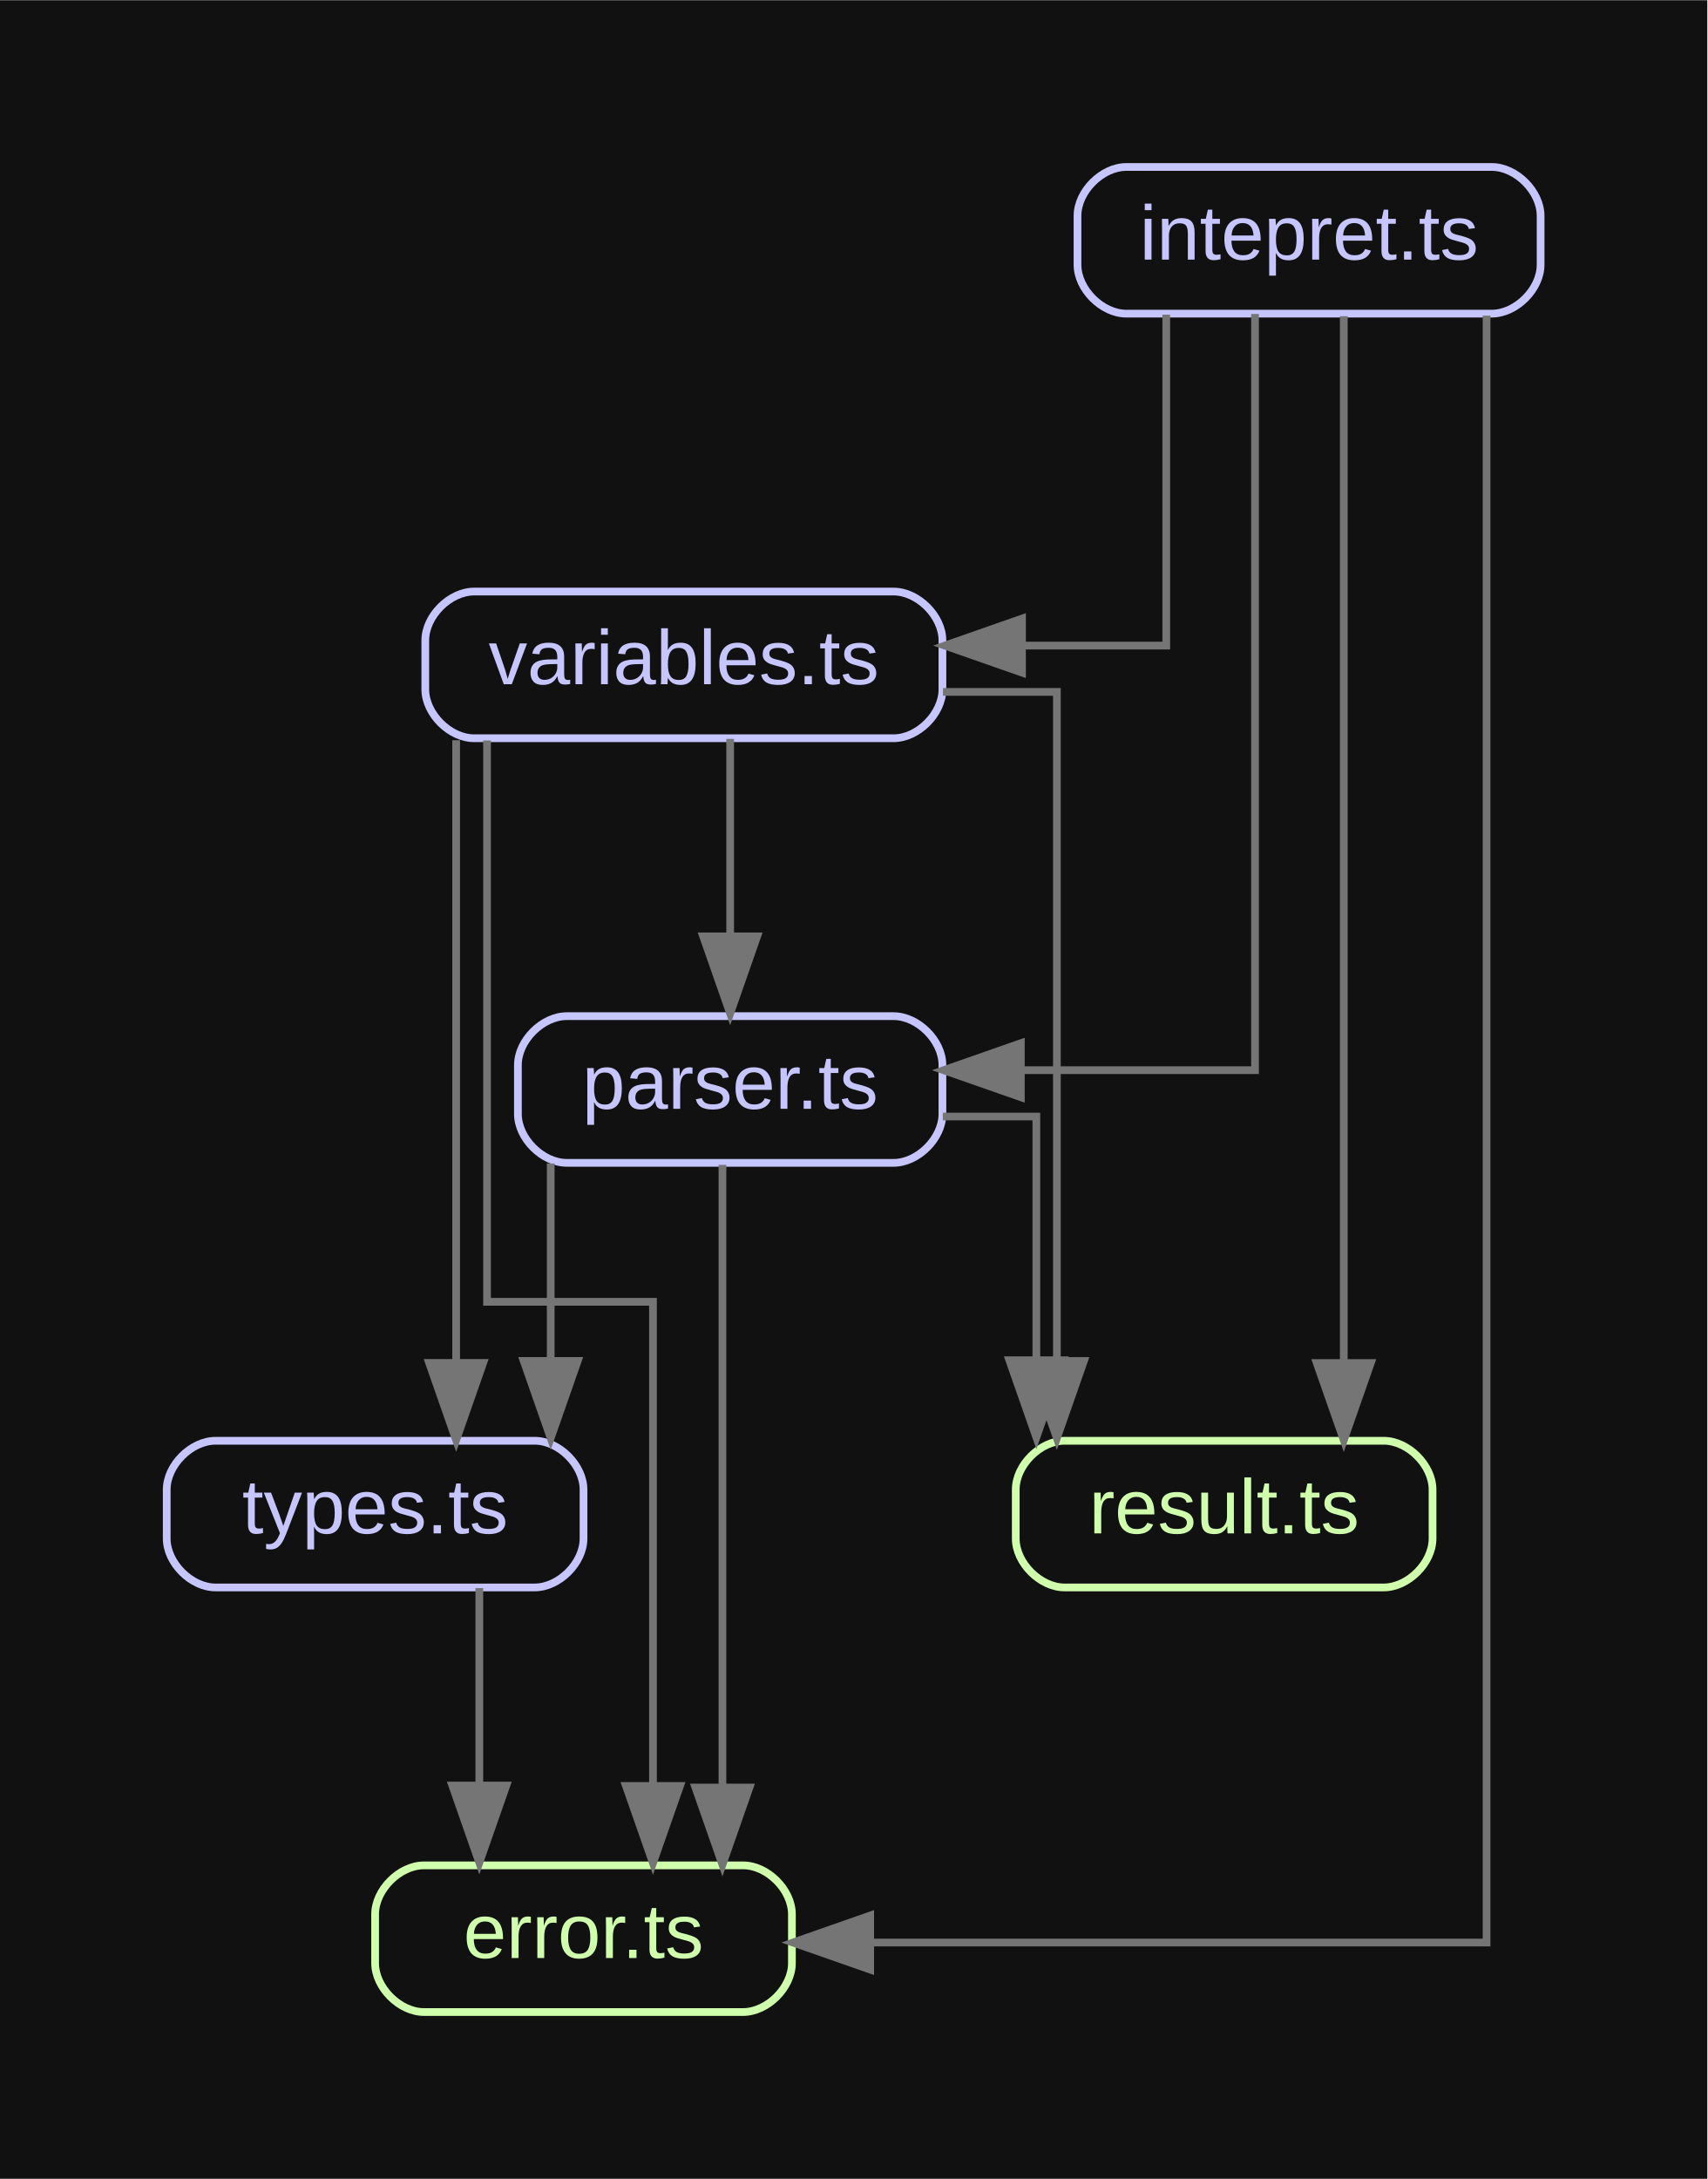
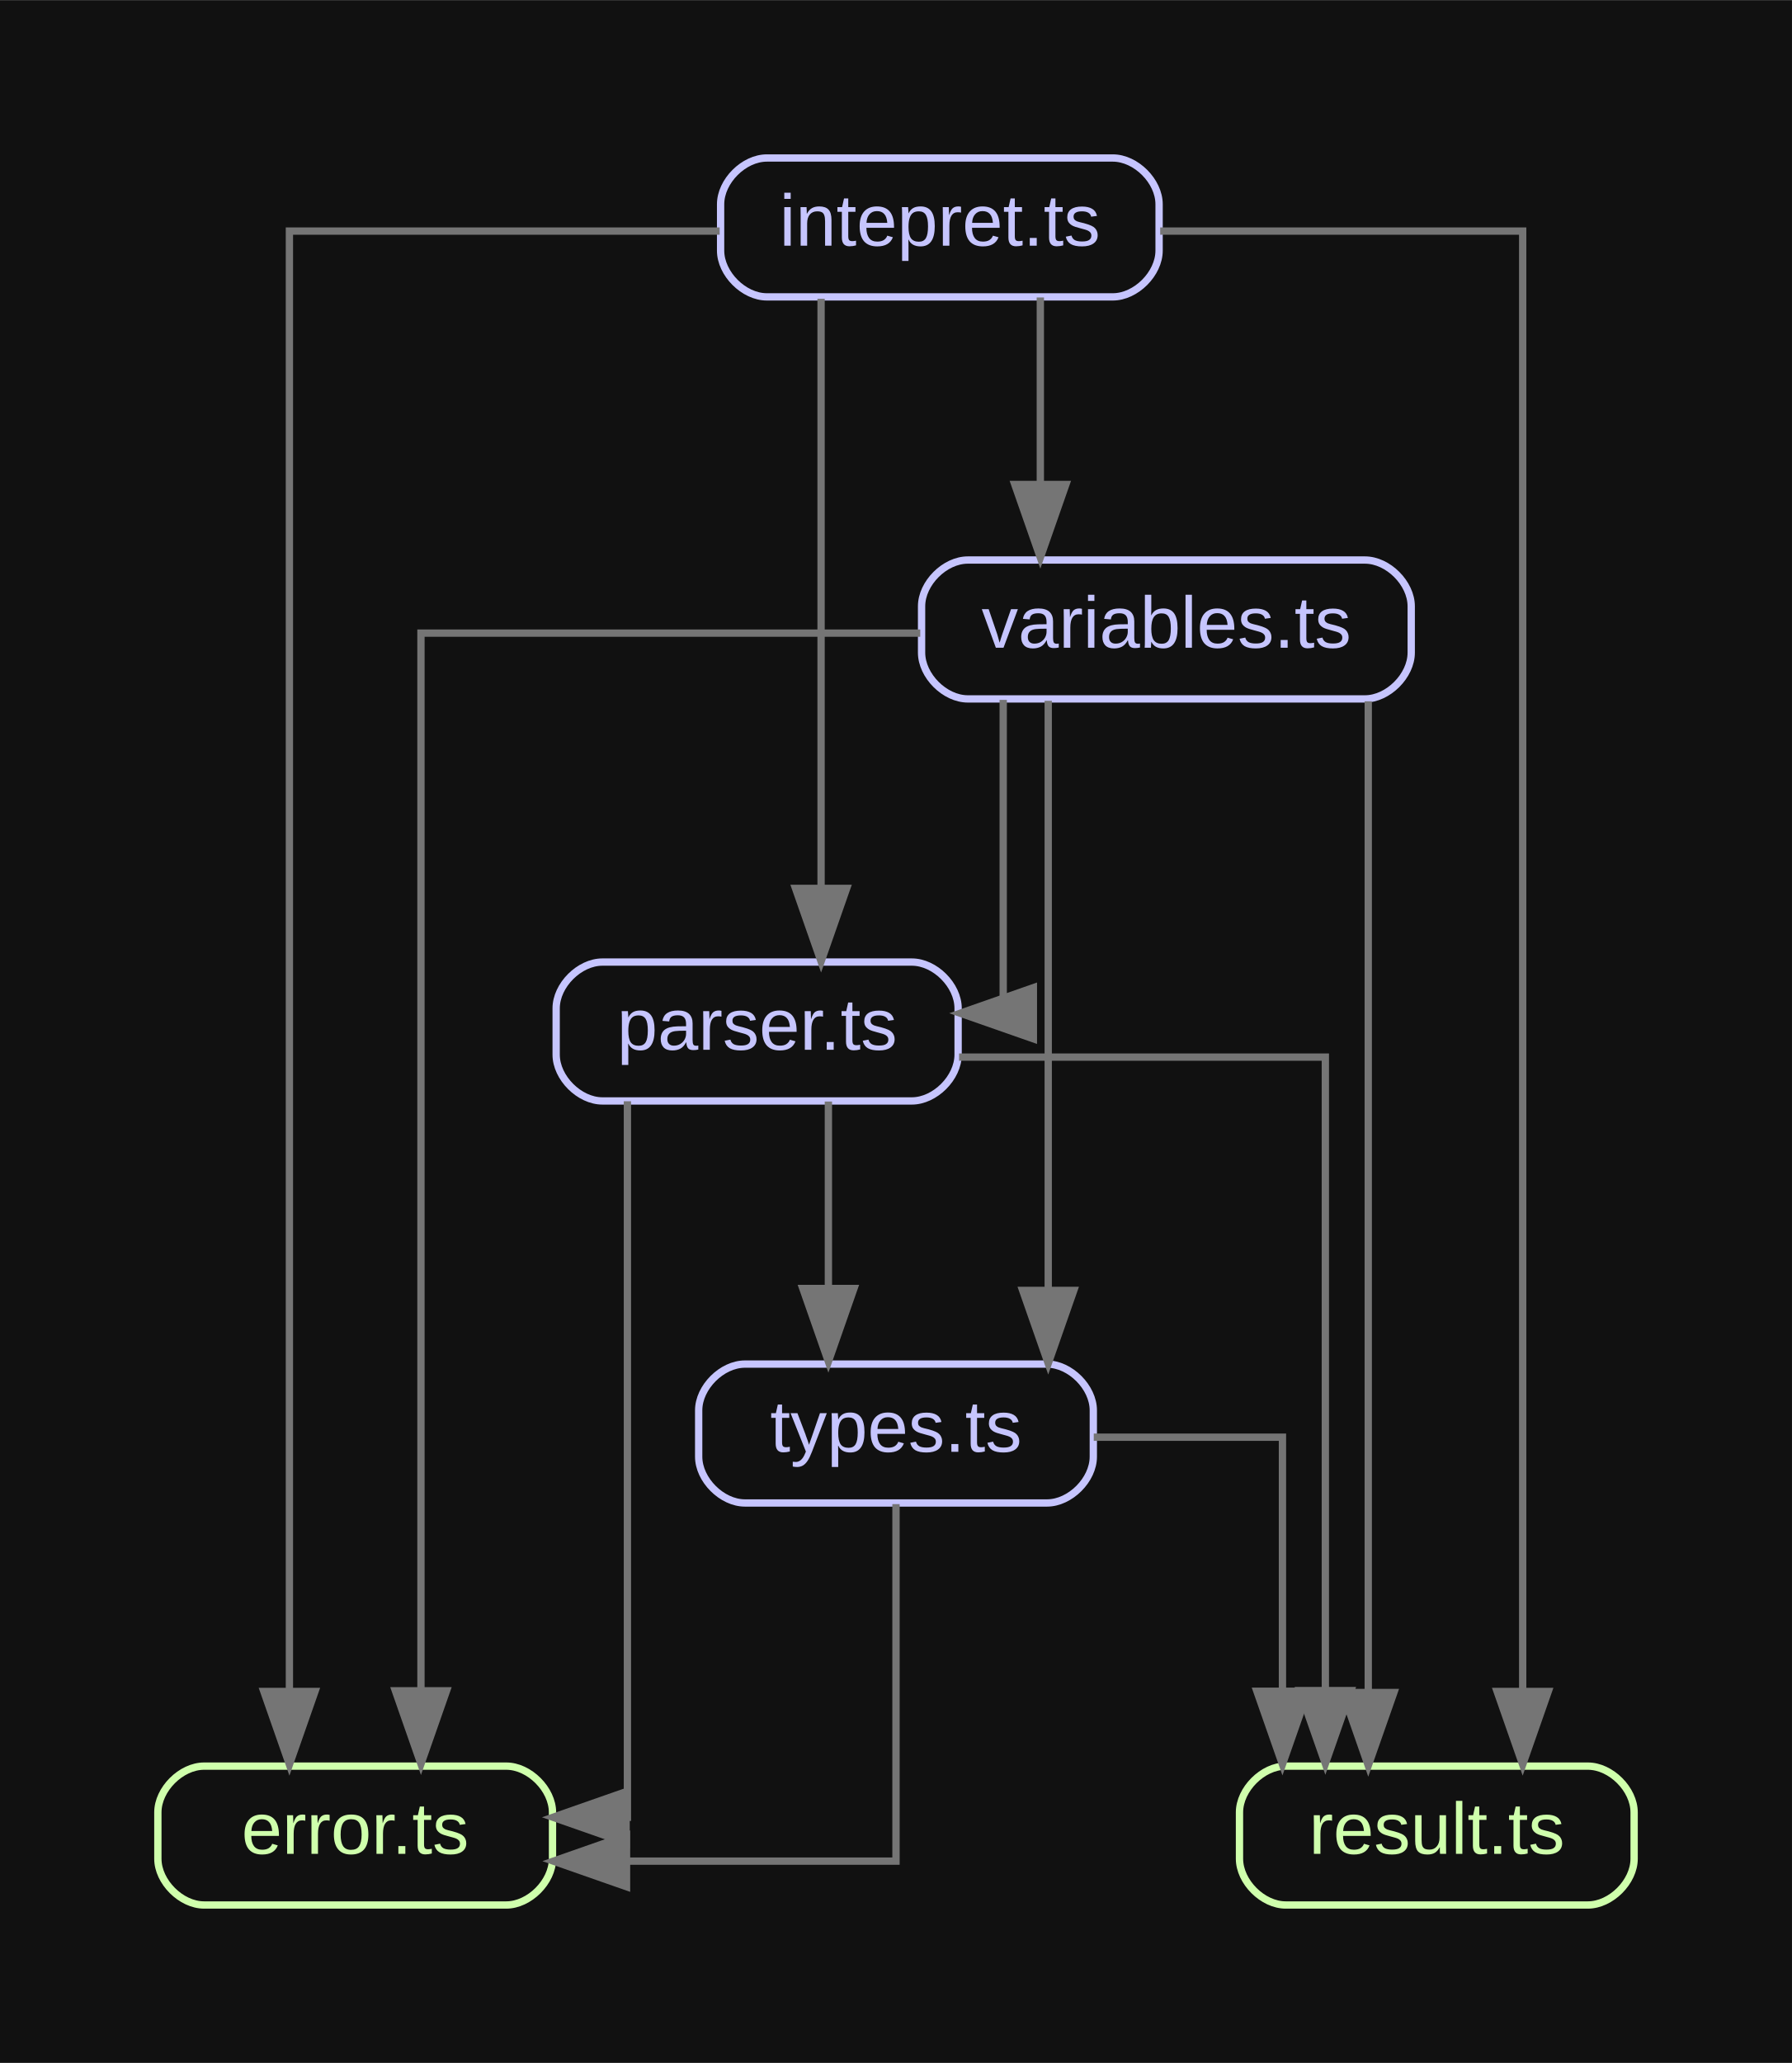
- <svg xmlns="http://www.w3.org/2000/svg" width="221pt" height="282pt" viewBox="0.00 0.00 221.20 282.20">
+ <svg xmlns="http://www.w3.org/2000/svg" width="245pt" height="282pt" viewBox="0.00 0.00 245.20 282.20">
  <g id="graph0" class="graph" transform="scale(1 1) rotate(0) translate(21.6 260.6)">
-     <polygon fill="#111111" stroke="transparent" points="-21.6,21.6 -21.6,-260.6 199.6,-260.6 199.6,21.6 -21.6,21.6" />
+     <polygon fill="#111111" stroke="transparent" points="-21.6,21.6 -21.6,-260.6 223.6,-260.6 223.6,21.6 -21.6,21.6" />
    <g id="node1" class="node">
-       <path fill="none" stroke="#cfffac" d="M74.67,-19C74.67,-19 33.33,-19 33.33,-19 30.17,-19 27,-15.83 27,-12.67 27,-12.67 27,-6.33 27,-6.33 27,-3.17 30.17,0 33.33,0 33.33,0 74.67,0 74.67,0 77.83,0 81,-3.17 81,-6.33 81,-6.33 81,-12.67 81,-12.67 81,-15.83 77.83,-19 74.67,-19" />
-       <text text-anchor="middle" x="54" y="-7" font-family="Arial" font-size="10.00" fill="#cfffac">error.ts</text>
+       <path fill="none" stroke="#cfffac" d="M47.67,-19C47.67,-19 6.33,-19 6.33,-19 3.17,-19 0,-15.83 0,-12.67 0,-12.67 0,-6.33 0,-6.33 0,-3.17 3.17,0 6.33,0 6.33,0 47.67,0 47.67,0 50.83,0 54,-3.17 54,-6.33 54,-6.33 54,-12.67 54,-12.67 54,-15.83 50.83,-19 47.67,-19" />
+       <text text-anchor="middle" x="27" y="-7" font-family="Arial" font-size="10.00" fill="#cfffac">error.ts</text>
    </g>
    <g id="node2" class="node">
-       <path fill="none" stroke="#c6c5fe" d="M171.67,-239C171.67,-239 124.33,-239 124.33,-239 121.17,-239 118,-235.83 118,-232.67 118,-232.67 118,-226.33 118,-226.33 118,-223.17 121.17,-220 124.33,-220 124.33,-220 171.67,-220 171.67,-220 174.83,-220 178,-223.17 178,-226.33 178,-226.33 178,-232.67 178,-232.67 178,-235.83 174.83,-239 171.67,-239" />
-       <text text-anchor="middle" x="148" y="-227" font-family="Arial" font-size="10.00" fill="#c6c5fe">intepret.ts</text>
+       <path fill="none" stroke="#c6c5fe" d="M130.67,-239C130.67,-239 83.33,-239 83.33,-239 80.17,-239 77,-235.83 77,-232.67 77,-232.67 77,-226.33 77,-226.33 77,-223.17 80.17,-220 83.33,-220 83.33,-220 130.67,-220 130.67,-220 133.83,-220 137,-223.17 137,-226.33 137,-226.33 137,-232.67 137,-232.67 137,-235.83 133.83,-239 130.67,-239" />
+       <text text-anchor="middle" x="107" y="-227" font-family="Arial" font-size="10.00" fill="#c6c5fe">intepret.ts</text>
    </g>
    <g id="edge1" class="edge">
-       <path fill="none" stroke="#757575" d="M171,-219.74C171,-177.07 171,-9 171,-9 171,-9 91.14,-9 91.14,-9" />
-       <polygon fill="#757575" stroke="#757575" points="91.14,-5.5 81.14,-9 91.14,-12.5 91.14,-5.5" />
+       <path fill="none" stroke="#757575" d="M76.87,-229C51.05,-229 18,-229 18,-229 18,-229 18,-29.21 18,-29.21" />
+       <polygon fill="#757575" stroke="#757575" points="21.5,-29.21 18,-19.21 14.5,-29.21 21.5,-29.21" />
    </g>
    <g id="node3" class="node">
-       <path fill="none" stroke="#c6c5fe" d="M94.17,-129C94.17,-129 51.83,-129 51.83,-129 48.67,-129 45.5,-125.83 45.5,-122.67 45.5,-122.67 45.5,-116.33 45.5,-116.33 45.5,-113.17 48.67,-110 51.83,-110 51.83,-110 94.17,-110 94.17,-110 97.33,-110 100.5,-113.17 100.5,-116.33 100.5,-116.33 100.5,-122.67 100.5,-122.67 100.5,-125.83 97.33,-129 94.17,-129" />
-       <text text-anchor="middle" x="73" y="-117" font-family="Arial" font-size="10.00" fill="#c6c5fe">parser.ts</text>
+       <path fill="none" stroke="#c6c5fe" d="M103.17,-129C103.17,-129 60.83,-129 60.83,-129 57.67,-129 54.5,-125.83 54.5,-122.67 54.5,-122.67 54.5,-116.33 54.5,-116.33 54.5,-113.17 57.67,-110 60.83,-110 60.83,-110 103.17,-110 103.17,-110 106.33,-110 109.5,-113.17 109.5,-116.33 109.5,-116.33 109.5,-122.67 109.5,-122.67 109.5,-125.83 106.33,-129 103.17,-129" />
+       <text text-anchor="middle" x="82" y="-117" font-family="Arial" font-size="10.00" fill="#c6c5fe">parser.ts</text>
    </g>
    <g id="edge2" class="edge">
-       <path fill="none" stroke="#757575" d="M141,-219.96C141,-193.65 141,-122 141,-122 141,-122 110.66,-122 110.66,-122" />
-       <polygon fill="#757575" stroke="#757575" points="110.66,-118.5 100.66,-122 110.66,-125.5 110.66,-118.5" />
+       <path fill="none" stroke="#757575" d="M90.75,-219.74C90.75,-219.74 90.75,-139.08 90.75,-139.08" />
+       <polygon fill="#757575" stroke="#757575" points="94.25,-139.08 90.75,-129.08 87.25,-139.08 94.25,-139.08" />
    </g>
    <g id="node4" class="node">
-       <path fill="none" stroke="#cfffac" d="M157.67,-74C157.67,-74 116.33,-74 116.33,-74 113.17,-74 110,-70.83 110,-67.67 110,-67.67 110,-61.33 110,-61.33 110,-58.17 113.17,-55 116.33,-55 116.33,-55 157.67,-55 157.67,-55 160.83,-55 164,-58.17 164,-61.33 164,-61.33 164,-67.67 164,-67.67 164,-70.83 160.83,-74 157.67,-74" />
-       <text text-anchor="middle" x="137" y="-62" font-family="Arial" font-size="10.00" fill="#cfffac">result.ts</text>
+       <path fill="none" stroke="#cfffac" d="M195.67,-19C195.67,-19 154.33,-19 154.33,-19 151.17,-19 148,-15.83 148,-12.67 148,-12.67 148,-6.33 148,-6.33 148,-3.17 151.17,0 154.33,0 154.33,0 195.67,0 195.67,0 198.83,0 202,-3.17 202,-6.33 202,-6.33 202,-12.67 202,-12.67 202,-15.83 198.83,-19 195.67,-19" />
+       <text text-anchor="middle" x="175" y="-7" font-family="Arial" font-size="10.00" fill="#cfffac">result.ts</text>
    </g>
    <g id="edge3" class="edge">
-       <path fill="none" stroke="#757575" d="M152.5,-219.67C152.5,-219.67 152.5,-84.07 152.5,-84.07" />
-       <polygon fill="#757575" stroke="#757575" points="156,-84.07 152.5,-74.07 149,-84.07 156,-84.07" />
+       <path fill="none" stroke="#757575" d="M137.15,-229C159.73,-229 186.75,-229 186.75,-229 186.75,-229 186.75,-29.21 186.75,-29.21" />
+       <polygon fill="#757575" stroke="#757575" points="190.25,-29.21 186.75,-19.21 183.25,-29.21 190.25,-29.21" />
    </g>
    <g id="node5" class="node">
-       <path fill="none" stroke="#c6c5fe" d="M94.17,-184C94.17,-184 39.83,-184 39.83,-184 36.67,-184 33.5,-180.83 33.5,-177.67 33.5,-177.67 33.5,-171.33 33.5,-171.33 33.5,-168.17 36.67,-165 39.83,-165 39.83,-165 94.17,-165 94.17,-165 97.33,-165 100.5,-168.17 100.5,-171.33 100.5,-171.33 100.5,-177.67 100.5,-177.67 100.5,-180.83 97.33,-184 94.17,-184" />
-       <text text-anchor="middle" x="67" y="-172" font-family="Arial" font-size="10.00" fill="#c6c5fe">variables.ts</text>
+       <path fill="none" stroke="#c6c5fe" d="M165.17,-184C165.17,-184 110.83,-184 110.83,-184 107.67,-184 104.5,-180.83 104.5,-177.67 104.5,-177.67 104.5,-171.33 104.5,-171.33 104.5,-168.17 107.67,-165 110.83,-165 110.83,-165 165.17,-165 165.17,-165 168.33,-165 171.5,-168.17 171.5,-171.33 171.5,-171.33 171.5,-177.67 171.5,-177.67 171.5,-180.83 168.33,-184 165.17,-184" />
+       <text text-anchor="middle" x="138" y="-172" font-family="Arial" font-size="10.00" fill="#c6c5fe">variables.ts</text>
    </g>
    <g id="edge4" class="edge">
-       <path fill="none" stroke="#757575" d="M129.5,-219.87C129.5,-204.71 129.5,-177 129.5,-177 129.5,-177 110.81,-177 110.81,-177" />
-       <polygon fill="#757575" stroke="#757575" points="110.81,-173.5 100.81,-177 110.81,-180.5 110.81,-173.5" />
+       <path fill="none" stroke="#757575" d="M120.75,-219.92C120.75,-219.92 120.75,-194.34 120.75,-194.34" />
+       <polygon fill="#757575" stroke="#757575" points="124.25,-194.34 120.75,-184.34 117.25,-194.34 124.25,-194.34" />
    </g>
    <g id="edge5" class="edge">
-       <path fill="none" stroke="#757575" d="M72,-109.74C72,-109.74 72,-29.08 72,-29.08" />
-       <polygon fill="#757575" stroke="#757575" points="75.5,-29.08 72,-19.08 68.5,-29.08 75.5,-29.08" />
+       <path fill="none" stroke="#757575" d="M64.25,-109.96C64.25,-83.65 64.25,-12 64.25,-12 64.25,-12 63.23,-12 63.23,-12" />
+       <polygon fill="#757575" stroke="#757575" points="64.07,-8.5 54.07,-12 64.07,-15.5 64.07,-8.5" />
    </g>
    <g id="edge6" class="edge">
-       <path fill="none" stroke="#757575" d="M100.55,-116C107.32,-116 112.67,-116 112.67,-116 112.67,-116 112.67,-84.43 112.67,-84.43" />
-       <polygon fill="#757575" stroke="#757575" points="116.17,-84.43 112.67,-74.43 109.17,-84.43 116.17,-84.43" />
+       <path fill="none" stroke="#757575" d="M109.63,-116C131.98,-116 159.75,-116 159.75,-116 159.75,-116 159.75,-29.33 159.75,-29.33" />
+       <polygon fill="#757575" stroke="#757575" points="163.25,-29.33 159.75,-19.33 156.25,-29.33 163.25,-29.33" />
    </g>
    <g id="node6" class="node">
-       <path fill="none" stroke="#c6c5fe" d="M47.67,-74C47.67,-74 6.33,-74 6.33,-74 3.17,-74 0,-70.83 0,-67.67 0,-67.67 0,-61.33 0,-61.33 0,-58.17 3.17,-55 6.33,-55 6.33,-55 47.67,-55 47.67,-55 50.83,-55 54,-58.17 54,-61.33 54,-61.33 54,-67.67 54,-67.67 54,-70.83 50.83,-74 47.67,-74" />
-       <text text-anchor="middle" x="27" y="-62" font-family="Arial" font-size="10.00" fill="#c6c5fe">types.ts</text>
+       <path fill="none" stroke="#c6c5fe" d="M121.67,-74C121.67,-74 80.33,-74 80.33,-74 77.17,-74 74,-70.83 74,-67.67 74,-67.67 74,-61.33 74,-61.33 74,-58.17 77.17,-55 80.33,-55 80.33,-55 121.67,-55 121.67,-55 124.83,-55 128,-58.17 128,-61.33 128,-61.33 128,-67.67 128,-67.67 128,-70.83 124.83,-74 121.67,-74" />
+       <text text-anchor="middle" x="101" y="-62" font-family="Arial" font-size="10.00" fill="#c6c5fe">types.ts</text>
    </g>
    <g id="edge7" class="edge">
-       <path fill="none" stroke="#757575" d="M49.75,-109.92C49.75,-109.92 49.75,-84.34 49.75,-84.34" />
-       <polygon fill="#757575" stroke="#757575" points="53.25,-84.34 49.75,-74.34 46.25,-84.34 53.25,-84.34" />
+       <path fill="none" stroke="#757575" d="M91.75,-109.92C91.75,-109.92 91.75,-84.34 91.75,-84.34" />
+       <polygon fill="#757575" stroke="#757575" points="95.25,-84.34 91.75,-74.34 88.25,-84.34 95.25,-84.34" />
+     </g>
+     <g id="edge10" class="edge">
+       <path fill="none" stroke="#757575" d="M104.32,-174C74.61,-174 36,-174 36,-174 36,-174 36,-29.3 36,-29.3" />
+       <polygon fill="#757575" stroke="#757575" points="39.5,-29.3 36,-19.3 32.5,-29.3 39.5,-29.3" />
+     </g>
+     <g id="edge11" class="edge">
+       <path fill="none" stroke="#757575" d="M115.67,-164.87C115.67,-149.71 115.67,-122 115.67,-122 115.67,-122 115.08,-122 115.08,-122" />
+       <polygon fill="#757575" stroke="#757575" points="119.8,-118.5 109.8,-122 119.8,-125.5 119.8,-118.5" />
+     </g>
+     <g id="edge12" class="edge">
+       <path fill="none" stroke="#757575" d="M165.62,-164.67C165.62,-164.67 165.62,-29.07 165.62,-29.07" />
+       <polygon fill="#757575" stroke="#757575" points="169.13,-29.07 165.62,-19.07 162.13,-29.07 169.13,-29.07" />
+     </g>
+     <g id="edge13" class="edge">
+       <path fill="none" stroke="#757575" d="M121.83,-164.74C121.83,-164.74 121.83,-84.08 121.83,-84.08" />
+       <polygon fill="#757575" stroke="#757575" points="125.33,-84.08 121.83,-74.08 118.33,-84.08 125.33,-84.08" />
+     </g>
+     <g id="edge8" class="edge">
+       <path fill="none" stroke="#757575" d="M101,-54.84C101,-38.22 101,-6 101,-6 101,-6 64.13,-6 64.13,-6" />
+       <polygon fill="#757575" stroke="#757575" points="64.13,-2.5 54.13,-6 64.13,-9.5 64.13,-2.5" />
    </g>
    <g id="edge9" class="edge">
-       <path fill="none" stroke="#757575" d="M41.5,-164.71C41.5,-142.86 41.5,-92 41.5,-92 41.5,-92 63,-92 63,-92 63,-92 63,-29.29 63,-29.29" />
-       <polygon fill="#757575" stroke="#757575" points="66.5,-29.29 63,-19.29 59.5,-29.29 66.5,-29.29" />
-     </g>
-     <g id="edge10" class="edge">
-       <path fill="none" stroke="#757575" d="M73,-164.92C73,-164.92 73,-139.34 73,-139.34" />
-       <polygon fill="#757575" stroke="#757575" points="76.5,-139.34 73,-129.34 69.5,-139.34 76.5,-139.34" />
-     </g>
-     <g id="edge11" class="edge">
-       <path fill="none" stroke="#757575" d="M100.57,-171C108.82,-171 115.33,-171 115.33,-171 115.33,-171 115.33,-84.33 115.33,-84.33" />
-       <polygon fill="#757575" stroke="#757575" points="118.83,-84.33 115.33,-74.33 111.83,-84.33 118.83,-84.33" />
-     </g>
-     <g id="edge12" class="edge">
-       <path fill="none" stroke="#757575" d="M37.5,-164.74C37.5,-164.74 37.5,-84.08 37.5,-84.08" />
-       <polygon fill="#757575" stroke="#757575" points="41,-84.08 37.5,-74.08 34,-84.08 41,-84.08" />
-     </g>
-     <g id="edge8" class="edge">
-       <path fill="none" stroke="#757575" d="M40.5,-54.92C40.5,-54.92 40.5,-29.34 40.5,-29.34" />
-       <polygon fill="#757575" stroke="#757575" points="44,-29.34 40.5,-19.34 37,-29.34 44,-29.34" />
+       <path fill="none" stroke="#757575" d="M128.06,-64C141.07,-64 153.88,-64 153.88,-64 153.88,-64 153.88,-29.24 153.88,-29.24" />
+       <polygon fill="#757575" stroke="#757575" points="157.38,-29.24 153.88,-19.24 150.38,-29.24 157.38,-29.24" />
    </g>
  </g>
</svg>
